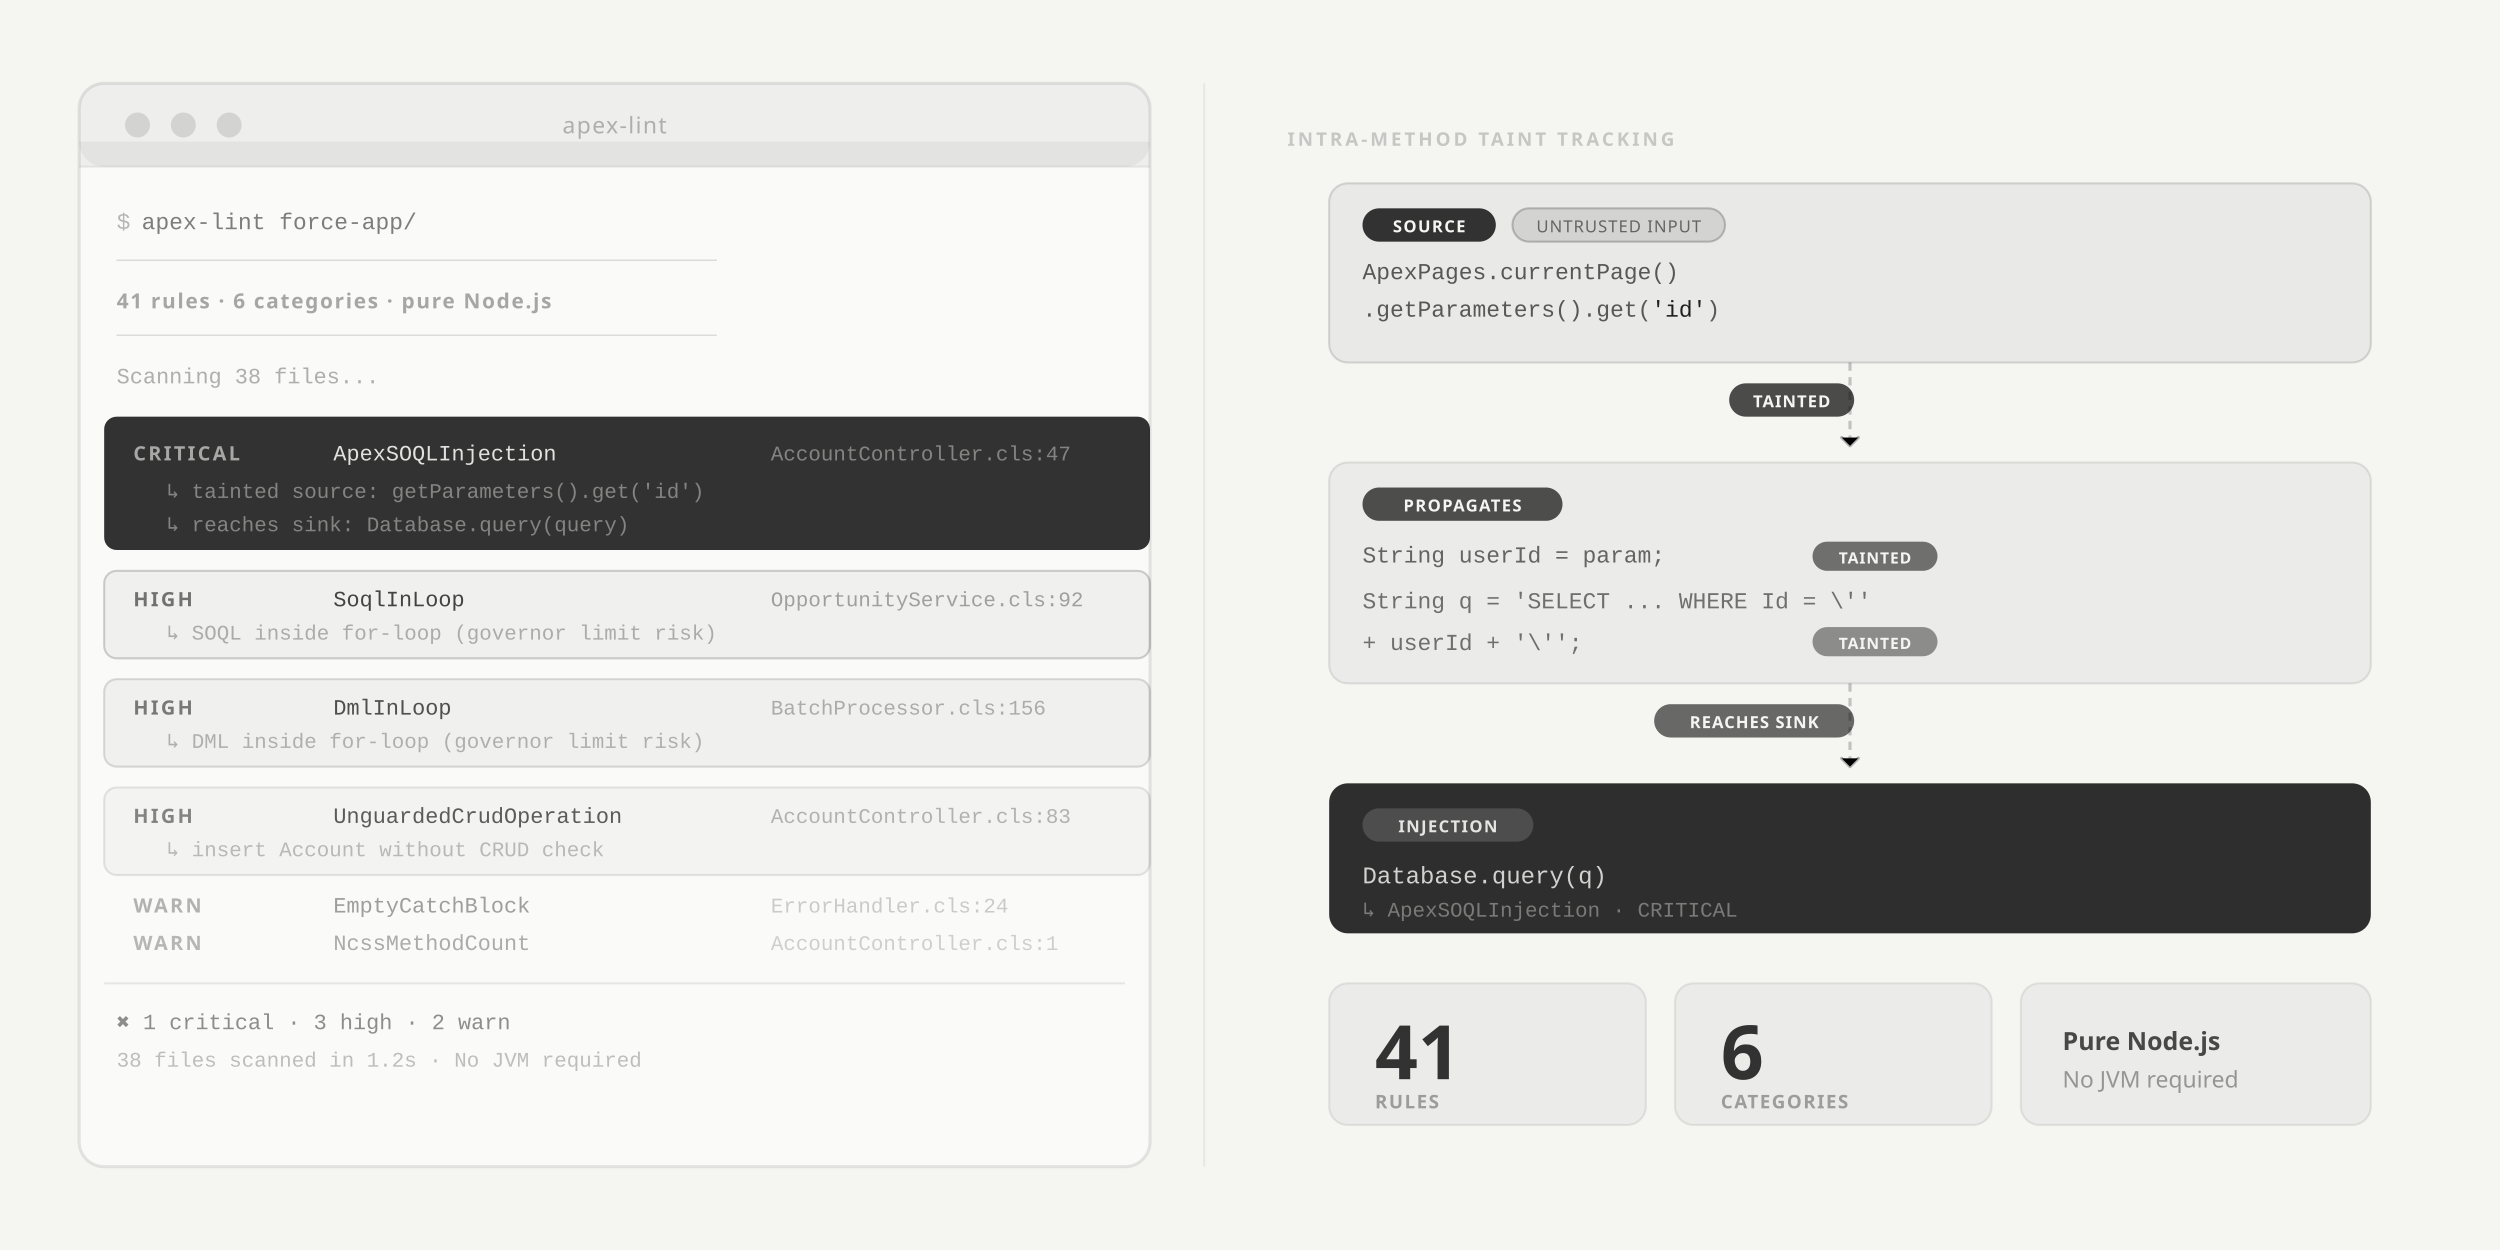
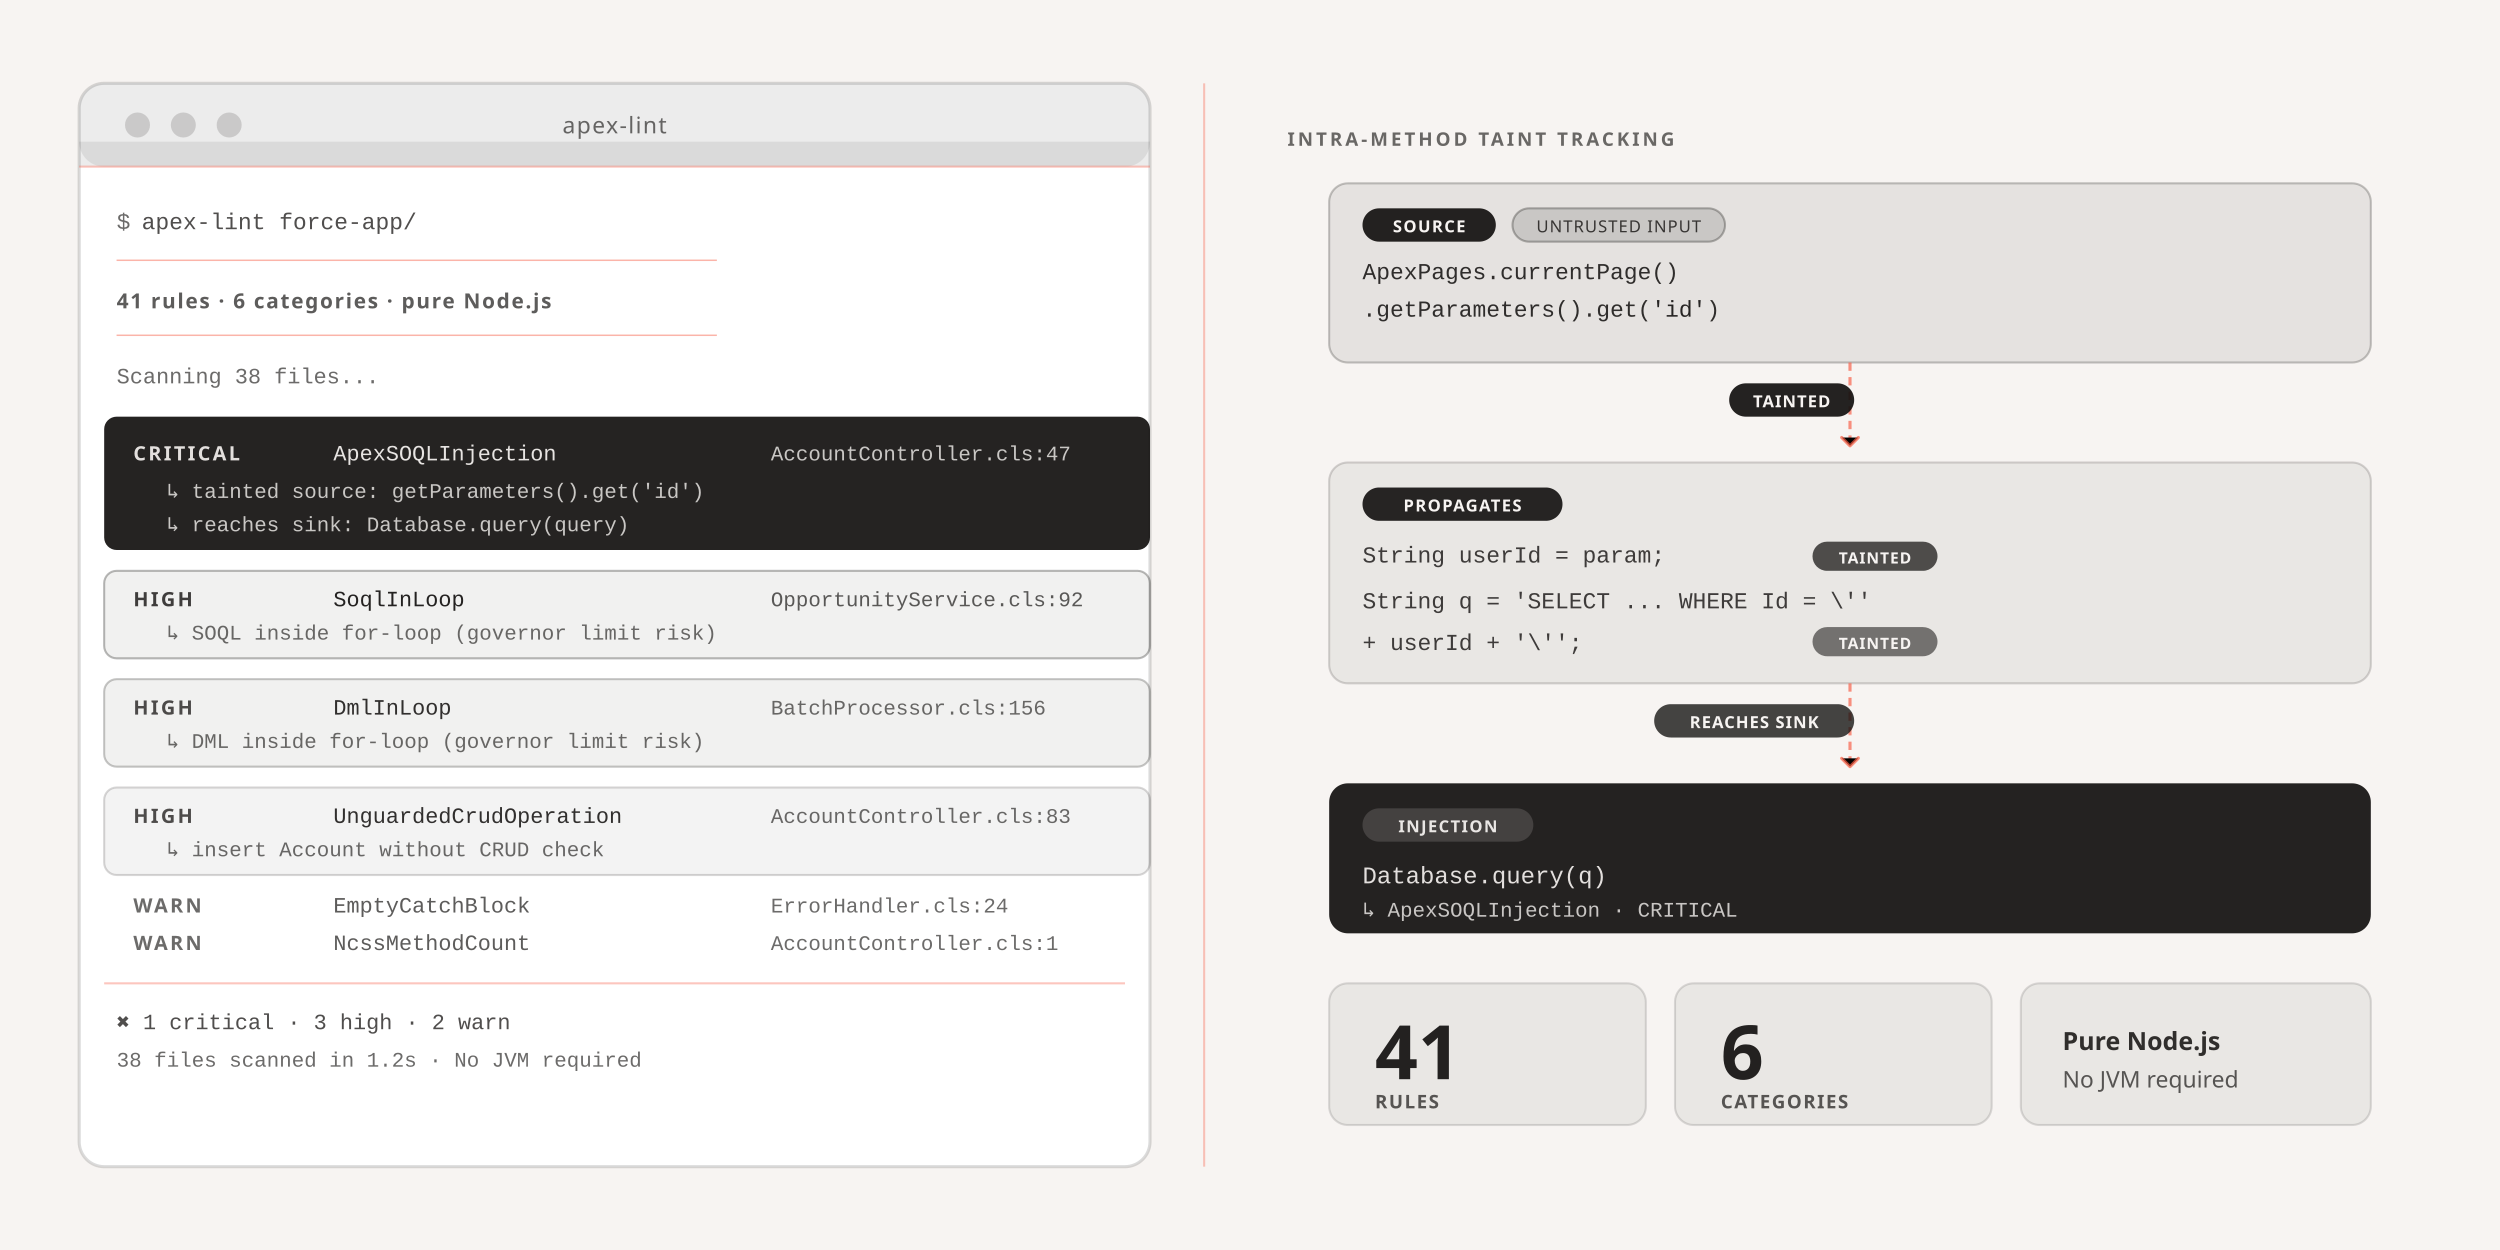
<svg xmlns="http://www.w3.org/2000/svg" viewBox="0 0 1200 600" aria-hidden="true">
-   <rect width="1200" height="600" fill="#F5F5F2" />
-   <line x1="578" y1="40" x2="578" y2="560" stroke="#0A0A0A" stroke-opacity="0.06" stroke-width="1" />
-   <rect x="38" y="40" width="514" height="520" rx="12" fill="white" fill-opacity="0.50" stroke="#0A0A0A" stroke-opacity="0.09" stroke-width="1.5" />
-   <rect x="38" y="40" width="514" height="40" rx="12" fill="#0A0A0A" fill-opacity="0.05" />
-   <rect x="38" y="68" width="514" height="12" fill="#0A0A0A" fill-opacity="0.05" />
-   <line x1="38" y1="80" x2="552" y2="80" stroke="#0A0A0A" stroke-opacity="0.07" stroke-width="1" />
-   <circle cx="66" cy="60" r="6" fill="#0A0A0A" fill-opacity="0.12" />
-   <circle cx="88" cy="60" r="6" fill="#0A0A0A" fill-opacity="0.12" />
-   <circle cx="110" cy="60" r="6" fill="#0A0A0A" fill-opacity="0.12" />
-   <text x="295" y="64" font-family="Outfit, system-ui, sans-serif" font-size="11" fill="#0A0A0A" fill-opacity="0.28" text-anchor="middle" letter-spacing="0.06em">apex-lint</text>
-   <text x="56" y="110" font-family="'Courier New', Courier, monospace" font-size="11" fill="#0A0A0A" fill-opacity="0.28">$</text>
-   <text x="68" y="110" font-family="'Courier New', Courier, monospace" font-size="11" fill="#0A0A0A" fill-opacity="0.52">apex-lint force-app/</text>
-   <text x="56" y="128" font-family="'Courier New', Courier, monospace" font-size="10" fill="#0A0A0A" fill-opacity="0.13">────────────────────────────────────────────────</text>
-   <text x="56" y="148" font-family="Outfit, system-ui, sans-serif" font-size="10" font-weight="700" fill="#0A0A0A" fill-opacity="0.35" letter-spacing="0.08em">41 rules  ·  6 categories  ·  pure Node.js</text>
-   <text x="56" y="164" font-family="'Courier New', Courier, monospace" font-size="10" fill="#0A0A0A" fill-opacity="0.13">────────────────────────────────────────────────</text>
-   <text x="56" y="184" font-family="'Courier New', Courier, monospace" font-size="10.5" fill="#0A0A0A" fill-opacity="0.32">Scanning 38 files...</text>
-   <rect x="50" y="200" width="502" height="64" rx="6" fill="#0A0A0A" fill-opacity="0.83" />
-   <text x="64" y="221" font-family="Outfit, system-ui, sans-serif" font-size="9.5" font-weight="700" fill="#F5F5F2" fill-opacity="0.60" letter-spacing="0.12em">CRITICAL</text>
-   <text x="160" y="221" font-family="'Courier New', Courier, monospace" font-size="10.5" fill="#F5F5F2" fill-opacity="0.90">ApexSOQLInjection</text>
-   <text x="370" y="221" font-family="'Courier New', Courier, monospace" font-size="10" fill="#F5F5F2" fill-opacity="0.42">AccountController.cls:47</text>
-   <text x="80" y="239" font-family="'Courier New', Courier, monospace" font-size="10" fill="#F5F5F2" fill-opacity="0.42">↳ tainted source: getParameters().get('id')</text>
-   <text x="80" y="255" font-family="'Courier New', Courier, monospace" font-size="10" fill="#F5F5F2" fill-opacity="0.42">↳ reaches sink:   Database.query(query)</text>
-   <rect x="50" y="274" width="502" height="42" rx="6" fill="#0A0A0A" fill-opacity="0.04" stroke="#0A0A0A" stroke-opacity="0.18" stroke-width="1" />
-   <text x="64" y="291" font-family="Outfit, system-ui, sans-serif" font-size="9.5" font-weight="700" fill="#0A0A0A" fill-opacity="0.55" letter-spacing="0.12em">HIGH</text>
-   <text x="160" y="291" font-family="'Courier New', Courier, monospace" font-size="10.5" fill="#0A0A0A" fill-opacity="0.75">SoqlInLoop</text>
-   <text x="370" y="291" font-family="'Courier New', Courier, monospace" font-size="10" fill="#0A0A0A" fill-opacity="0.35">OpportunityService.cls:92</text>
-   <text x="80" y="307" font-family="'Courier New', Courier, monospace" font-size="10" fill="#0A0A0A" fill-opacity="0.30">↳ SOQL inside for-loop (governor limit risk)</text>
-   <rect x="50" y="326" width="502" height="42" rx="6" fill="#0A0A0A" fill-opacity="0.04" stroke="#0A0A0A" stroke-opacity="0.14" stroke-width="1" />
-   <text x="64" y="343" font-family="Outfit, system-ui, sans-serif" font-size="9.5" font-weight="700" fill="#0A0A0A" fill-opacity="0.52" letter-spacing="0.12em">HIGH</text>
-   <text x="160" y="343" font-family="'Courier New', Courier, monospace" font-size="10.5" fill="#0A0A0A" fill-opacity="0.70">DmlInLoop</text>
-   <text x="370" y="343" font-family="'Courier New', Courier, monospace" font-size="10" fill="#0A0A0A" fill-opacity="0.30">BatchProcessor.cls:156</text>
-   <text x="80" y="359" font-family="'Courier New', Courier, monospace" font-size="10" fill="#0A0A0A" fill-opacity="0.28">↳ DML inside for-loop (governor limit risk)</text>
-   <rect x="50" y="378" width="502" height="42" rx="6" fill="#0A0A0A" fill-opacity="0.03" stroke="#0A0A0A" stroke-opacity="0.10" stroke-width="1" />
-   <text x="64" y="395" font-family="Outfit, system-ui, sans-serif" font-size="9.5" font-weight="700" fill="#0A0A0A" fill-opacity="0.48" letter-spacing="0.12em">HIGH</text>
-   <text x="160" y="395" font-family="'Courier New', Courier, monospace" font-size="10.5" fill="#0A0A0A" fill-opacity="0.65">UnguardedCrudOperation</text>
-   <text x="370" y="395" font-family="'Courier New', Courier, monospace" font-size="10" fill="#0A0A0A" fill-opacity="0.28">AccountController.cls:83</text>
-   <text x="80" y="411" font-family="'Courier New', Courier, monospace" font-size="10" fill="#0A0A0A" fill-opacity="0.25">↳ insert Account without CRUD check</text>
-   <text x="64" y="438" font-family="Outfit, system-ui, sans-serif" font-size="9.5" font-weight="700" fill="#0A0A0A" fill-opacity="0.30" letter-spacing="0.12em">WARN</text>
-   <text x="160" y="438" font-family="'Courier New', Courier, monospace" font-size="10.5" fill="#0A0A0A" fill-opacity="0.38">EmptyCatchBlock</text>
-   <text x="370" y="438" font-family="'Courier New', Courier, monospace" font-size="10" fill="#0A0A0A" fill-opacity="0.20">ErrorHandler.cls:24</text>
-   <text x="64" y="456" font-family="Outfit, system-ui, sans-serif" font-size="9.5" font-weight="700" fill="#0A0A0A" fill-opacity="0.28" letter-spacing="0.12em">WARN</text>
-   <text x="160" y="456" font-family="'Courier New', Courier, monospace" font-size="10.5" fill="#0A0A0A" fill-opacity="0.33">NcssMethodCount</text>
-   <text x="370" y="456" font-family="'Courier New', Courier, monospace" font-size="10" fill="#0A0A0A" fill-opacity="0.18">AccountController.cls:1</text>
-   <line x1="50" y1="472" x2="540" y2="472" stroke="#0A0A0A" stroke-opacity="0.08" stroke-width="1" />
-   <text x="56" y="494" font-family="'Courier New', Courier, monospace" font-size="10.5" fill="#0A0A0A" fill-opacity="0.45">✖  1 critical · 3 high · 2 warn</text>
-   <text x="56" y="512" font-family="'Courier New', Courier, monospace" font-size="10" fill="#0A0A0A" fill-opacity="0.25">   38 files scanned in 1.2s  ·  No JVM required</text>
-   <text x="618" y="70" font-family="Outfit, system-ui, sans-serif" font-size="9" font-weight="700" fill="#0A0A0A" fill-opacity="0.20" letter-spacing="0.16em">INTRA-METHOD TAINT TRACKING</text>
-   <rect x="638" y="88" width="500" height="86" rx="9" fill="#0A0A0A" fill-opacity="0.05" stroke="#0A0A0A" stroke-opacity="0.14" stroke-width="1" />
-   <rect x="654" y="100" width="64" height="16" rx="8" fill="#0A0A0A" fill-opacity="0.82" />
-   <text x="686" y="111.5" font-family="Outfit, system-ui, sans-serif" font-size="8" font-weight="700" fill="#F5F5F2" text-anchor="middle" letter-spacing="0.08em">SOURCE</text>
-   <rect x="726" y="100" width="102" height="16" rx="8" fill="#0A0A0A" fill-opacity="0.10" stroke="#0A0A0A" stroke-opacity="0.22" stroke-width="1" />
-   <text x="777" y="111.5" font-family="Outfit, system-ui, sans-serif" font-size="8" fill="#0A0A0A" fill-opacity="0.55" text-anchor="middle" letter-spacing="0.06em">UNTRUSTED INPUT</text>
-   <text x="654" y="134" font-family="'Courier New', Courier, monospace" font-size="11" fill="#0A0A0A" fill-opacity="0.65">ApexPages.currentPage()</text>
-   <text x="654" y="152" font-family="'Courier New', Courier, monospace" font-size="11" fill="#0A0A0A" fill-opacity="0.65">  .getParameters().get(<tspan fill="#0A0A0A" fill-opacity="0.90">'id'</tspan>)</text>
-   <line x1="888" y1="174" x2="888" y2="214" stroke="#0A0A0A" stroke-opacity="0.22" stroke-width="1.5" stroke-dasharray="4 3" />
-   <path d="M884 210 L888 214 L892 210" stroke="#0A0A0A" stroke-opacity="0.30" stroke-width="1.5" stroke-linecap="round" stroke-linejoin="round" />
-   <rect x="830" y="184" width="60" height="16" rx="8" fill="#0A0A0A" fill-opacity="0.72" />
-   <text x="860" y="195.5" font-family="Outfit, system-ui, sans-serif" font-size="8" font-weight="700" fill="#F5F5F2" text-anchor="middle" letter-spacing="0.06em">TAINTED</text>
-   <rect x="638" y="222" width="500" height="106" rx="9" fill="#0A0A0A" fill-opacity="0.04" stroke="#0A0A0A" stroke-opacity="0.10" stroke-width="1" />
-   <rect x="654" y="234" width="96" height="16" rx="8" fill="#0A0A0A" fill-opacity="0.70" />
-   <text x="702" y="245.5" font-family="Outfit, system-ui, sans-serif" font-size="8" font-weight="700" fill="#F5F5F2" text-anchor="middle" letter-spacing="0.08em">PROPAGATES</text>
-   <text x="654" y="270" font-family="'Courier New', Courier, monospace" font-size="11" fill="#0A0A0A" fill-opacity="0.60">String userId = param;</text>
-   <rect x="870" y="260" width="60" height="14" rx="7" fill="#0A0A0A" fill-opacity="0.55" />
-   <text x="900" y="270.5" font-family="Outfit, system-ui, sans-serif" font-size="7.5" font-weight="700" fill="#F5F5F2" text-anchor="middle" letter-spacing="0.06em">TAINTED</text>
-   <text x="654" y="292" font-family="'Courier New', Courier, monospace" font-size="11" fill="#0A0A0A" fill-opacity="0.55">String q = 'SELECT ... WHERE Id = \''</text>
-   <text x="654" y="312" font-family="'Courier New', Courier, monospace" font-size="11" fill="#0A0A0A" fill-opacity="0.55">            + userId + '\'';</text>
-   <rect x="870" y="301" width="60" height="14" rx="7" fill="#0A0A0A" fill-opacity="0.42" />
-   <text x="900" y="311.5" font-family="Outfit, system-ui, sans-serif" font-size="7.5" font-weight="700" fill="#F5F5F2" text-anchor="middle" letter-spacing="0.06em">TAINTED</text>
-   <line x1="888" y1="328" x2="888" y2="368" stroke="#0A0A0A" stroke-opacity="0.22" stroke-width="1.5" stroke-dasharray="4 3" />
-   <path d="M884 364 L888 368 L892 364" stroke="#0A0A0A" stroke-opacity="0.30" stroke-width="1.5" stroke-linecap="round" stroke-linejoin="round" />
-   <rect x="794" y="338" width="96" height="16" rx="8" fill="#0A0A0A" fill-opacity="0.60" />
-   <text x="842" y="349.5" font-family="Outfit, system-ui, sans-serif" font-size="8" font-weight="700" fill="#F5F5F2" text-anchor="middle" letter-spacing="0.06em">REACHES SINK</text>
-   <rect x="638" y="376" width="500" height="72" rx="9" fill="#0A0A0A" fill-opacity="0.84" />
-   <rect x="654" y="388" width="82" height="16" rx="8" fill="white" fill-opacity="0.15" />
-   <text x="695" y="399.5" font-family="Outfit, system-ui, sans-serif" font-size="8" font-weight="700" fill="#F5F5F2" fill-opacity="0.90" text-anchor="middle" letter-spacing="0.08em">INJECTION</text>
-   <text x="654" y="424" font-family="'Courier New', Courier, monospace" font-size="11.5" fill="#F5F5F2" fill-opacity="0.82">Database.query(q)</text>
-   <text x="654" y="440" font-family="'Courier New', Courier, monospace" font-size="10" fill="#F5F5F2" fill-opacity="0.38">↳ ApexSOQLInjection · CRITICAL</text>
-   <rect x="638" y="472" width="152" height="68" rx="9" fill="#0A0A0A" fill-opacity="0.04" stroke="#0A0A0A" stroke-opacity="0.08" stroke-width="1" />
-   <text x="660" y="518" font-family="Outfit, system-ui, sans-serif" font-size="36" font-weight="900" fill="#0A0A0A" fill-opacity="0.82">41</text>
-   <text x="660" y="532" font-family="Outfit, system-ui, sans-serif" font-size="9" font-weight="700" fill="#0A0A0A" fill-opacity="0.35" letter-spacing="0.08em">RULES</text>
-   <rect x="804" y="472" width="152" height="68" rx="9" fill="#0A0A0A" fill-opacity="0.04" stroke="#0A0A0A" stroke-opacity="0.08" stroke-width="1" />
-   <text x="826" y="518" font-family="Outfit, system-ui, sans-serif" font-size="36" font-weight="900" fill="#0A0A0A" fill-opacity="0.82">6</text>
-   <text x="826" y="532" font-family="Outfit, system-ui, sans-serif" font-size="9" font-weight="700" fill="#0A0A0A" fill-opacity="0.35" letter-spacing="0.08em">CATEGORIES</text>
-   <rect x="970" y="472" width="168" height="68" rx="9" fill="#0A0A0A" fill-opacity="0.04" stroke="#0A0A0A" stroke-opacity="0.08" stroke-width="1" />
-   <text x="990" y="504" font-family="Outfit, system-ui, sans-serif" font-size="12" font-weight="700" fill="#0A0A0A" fill-opacity="0.72">Pure Node.js</text>
-   <text x="990" y="522" font-family="Outfit, system-ui, sans-serif" font-size="11" fill="#0A0A0A" fill-opacity="0.38">No JVM required</text>
+   <rect width="1200" height="600" fill="#F7F4F2" />
+   <line x1="578" y1="40" x2="578" y2="560" stroke="#F75A41" stroke-opacity="0.34" stroke-width="1" />
+   <rect x="38" y="40" width="514" height="520" rx="12" fill="#FFFFFF" stroke="#131110" stroke-opacity="0.15" stroke-width="1.5" />
+   <rect x="38" y="40" width="514" height="40" rx="12" fill="#131110" fill-opacity="0.08" />
+   <rect x="38" y="68" width="514" height="12" fill="#131110" fill-opacity="0.08" />
+   <line x1="38" y1="80" x2="552" y2="80" stroke="#F75A41" stroke-opacity="0.34" stroke-width="1" />
+   <circle cx="66" cy="60" r="6" fill="#131110" fill-opacity="0.16" />
+   <circle cx="88" cy="60" r="6" fill="#131110" fill-opacity="0.16" />
+   <circle cx="110" cy="60" r="6" fill="#131110" fill-opacity="0.16" />
+   <text x="295" y="64" font-family="Outfit, system-ui, sans-serif" font-size="11" fill="#131110" fill-opacity="0.62" text-anchor="middle" letter-spacing="0.06em">apex-lint</text>
+   <text x="56" y="110" font-family="'Courier New', Courier, monospace" font-size="11" fill="#131110" fill-opacity="0.62">$</text>
+   <text x="68" y="110" font-family="'Courier New', Courier, monospace" font-size="11" fill="#131110" fill-opacity="0.74">apex-lint force-app/</text>
+   <text x="56" y="128" font-family="'Courier New', Courier, monospace" font-size="10" fill="#F75A41" fill-opacity="0.45">────────────────────────────────────────────────</text>
+   <text x="56" y="148" font-family="Outfit, system-ui, sans-serif" font-size="10" font-weight="700" fill="#131110" fill-opacity="0.68" letter-spacing="0.08em">41 rules  ·  6 categories  ·  pure Node.js</text>
+   <text x="56" y="164" font-family="'Courier New', Courier, monospace" font-size="10" fill="#F75A41" fill-opacity="0.45">────────────────────────────────────────────────</text>
+   <text x="56" y="184" font-family="'Courier New', Courier, monospace" font-size="10.5" fill="#131110" fill-opacity="0.62">Scanning 38 files...</text>
+   <rect x="50" y="200" width="502" height="64" rx="6" fill="#131110" fill-opacity="0.92" />
+   <text x="64" y="221" font-family="Outfit, system-ui, sans-serif" font-size="9.5" font-weight="700" fill="#F7F4F2" fill-opacity="0.90" letter-spacing="0.12em">CRITICAL</text>
+   <text x="160" y="221" font-family="'Courier New', Courier, monospace" font-size="10.5" fill="#F7F4F2" fill-opacity="0.92">ApexSOQLInjection</text>
+   <text x="370" y="221" font-family="'Courier New', Courier, monospace" font-size="10" fill="#F7F4F2" fill-opacity="0.78">AccountController.cls:47</text>
+   <text x="80" y="239" font-family="'Courier New', Courier, monospace" font-size="10" fill="#F7F4F2" fill-opacity="0.78">↳ tainted source: getParameters().get('id')</text>
+   <text x="80" y="255" font-family="'Courier New', Courier, monospace" font-size="10" fill="#F7F4F2" fill-opacity="0.78">↳ reaches sink:   Database.query(query)</text>
+   <rect x="50" y="274" width="502" height="42" rx="6" fill="#131110" fill-opacity="0.06" stroke="#131110" stroke-opacity="0.30" stroke-width="1" />
+   <text x="64" y="291" font-family="Outfit, system-ui, sans-serif" font-size="9.5" font-weight="700" fill="#131110" fill-opacity="0.80" letter-spacing="0.12em">HIGH</text>
+   <text x="160" y="291" font-family="'Courier New', Courier, monospace" font-size="10.5" fill="#131110" fill-opacity="0.92">SoqlInLoop</text>
+   <text x="370" y="291" font-family="'Courier New', Courier, monospace" font-size="10" fill="#131110" fill-opacity="0.68">OpportunityService.cls:92</text>
+   <text x="80" y="307" font-family="'Courier New', Courier, monospace" font-size="10" fill="#131110" fill-opacity="0.62">↳ SOQL inside for-loop (governor limit risk)</text>
+   <rect x="50" y="326" width="502" height="42" rx="6" fill="#131110" fill-opacity="0.06" stroke="#131110" stroke-opacity="0.24" stroke-width="1" />
+   <text x="64" y="343" font-family="Outfit, system-ui, sans-serif" font-size="9.5" font-weight="700" fill="#131110" fill-opacity="0.74" letter-spacing="0.12em">HIGH</text>
+   <text x="160" y="343" font-family="'Courier New', Courier, monospace" font-size="10.5" fill="#131110" fill-opacity="0.86">DmlInLoop</text>
+   <text x="370" y="343" font-family="'Courier New', Courier, monospace" font-size="10" fill="#131110" fill-opacity="0.62">BatchProcessor.cls:156</text>
+   <text x="80" y="359" font-family="'Courier New', Courier, monospace" font-size="10" fill="#131110" fill-opacity="0.62">↳ DML inside for-loop (governor limit risk)</text>
+   <rect x="50" y="378" width="502" height="42" rx="6" fill="#131110" fill-opacity="0.05" stroke="#131110" stroke-opacity="0.17" stroke-width="1" />
+   <text x="64" y="395" font-family="Outfit, system-ui, sans-serif" font-size="9.5" font-weight="700" fill="#131110" fill-opacity="0.74" letter-spacing="0.12em">HIGH</text>
+   <text x="160" y="395" font-family="'Courier New', Courier, monospace" font-size="10.5" fill="#131110" fill-opacity="0.86">UnguardedCrudOperation</text>
+   <text x="370" y="395" font-family="'Courier New', Courier, monospace" font-size="10" fill="#131110" fill-opacity="0.62">AccountController.cls:83</text>
+   <text x="80" y="411" font-family="'Courier New', Courier, monospace" font-size="10" fill="#131110" fill-opacity="0.62">↳ insert Account without CRUD check</text>
+   <text x="64" y="438" font-family="Outfit, system-ui, sans-serif" font-size="9.5" font-weight="700" fill="#131110" fill-opacity="0.62" letter-spacing="0.12em">WARN</text>
+   <text x="160" y="438" font-family="'Courier New', Courier, monospace" font-size="10.5" fill="#131110" fill-opacity="0.68">EmptyCatchBlock</text>
+   <text x="370" y="438" font-family="'Courier New', Courier, monospace" font-size="10" fill="#131110" fill-opacity="0.62">ErrorHandler.cls:24</text>
+   <text x="64" y="456" font-family="Outfit, system-ui, sans-serif" font-size="9.5" font-weight="700" fill="#131110" fill-opacity="0.62" letter-spacing="0.12em">WARN</text>
+   <text x="160" y="456" font-family="'Courier New', Courier, monospace" font-size="10.5" fill="#131110" fill-opacity="0.68">NcssMethodCount</text>
+   <text x="370" y="456" font-family="'Courier New', Courier, monospace" font-size="10" fill="#131110" fill-opacity="0.62">AccountController.cls:1</text>
+   <line x1="50" y1="472" x2="540" y2="472" stroke="#F75A41" stroke-opacity="0.34" stroke-width="1" />
+   <text x="56" y="494" font-family="'Courier New', Courier, monospace" font-size="10.5" fill="#131110" fill-opacity="0.74">✖  1 critical · 3 high · 2 warn</text>
+   <text x="56" y="512" font-family="'Courier New', Courier, monospace" font-size="10" fill="#131110" fill-opacity="0.62">   38 files scanned in 1.2s  ·  No JVM required</text>
+   <text x="618" y="70" font-family="Outfit, system-ui, sans-serif" font-size="9" font-weight="700" fill="#131110" fill-opacity="0.62" letter-spacing="0.16em">INTRA-METHOD TAINT TRACKING</text>
+   <rect x="638" y="88" width="500" height="86" rx="9" fill="#131110" fill-opacity="0.08" stroke="#131110" stroke-opacity="0.24" stroke-width="1" />
+   <rect x="654" y="100" width="64" height="16" rx="8" fill="#131110" fill-opacity="0.92" />
+   <text x="686" y="111.5" font-family="Outfit, system-ui, sans-serif" font-size="8" font-weight="700" fill="#F7F4F2" text-anchor="middle" letter-spacing="0.08em">SOURCE</text>
+   <rect x="726" y="100" width="102" height="16" rx="8" fill="#131110" fill-opacity="0.13" stroke="#131110" stroke-opacity="0.30" stroke-width="1" />
+   <text x="777" y="111.5" font-family="Outfit, system-ui, sans-serif" font-size="8" fill="#131110" fill-opacity="0.80" text-anchor="middle" letter-spacing="0.06em">UNTRUSTED INPUT</text>
+   <text x="654" y="134" font-family="'Courier New', Courier, monospace" font-size="11" fill="#131110" fill-opacity="0.86">ApexPages.currentPage()</text>
+   <text x="654" y="152" font-family="'Courier New', Courier, monospace" font-size="11" fill="#131110" fill-opacity="0.86">  .getParameters().get(<tspan fill="#131110" fill-opacity="0.90">'id'</tspan>)</text>
+   <line x1="888" y1="174" x2="888" y2="214" stroke="#F75A41" stroke-opacity="0.66" stroke-width="1.5" stroke-dasharray="4 3" />
+   <path d="M884 210 L888 214 L892 210" stroke="#F75A41" stroke-opacity="0.70" stroke-width="1.5" stroke-linecap="round" stroke-linejoin="round" />
+   <rect x="830" y="184" width="60" height="16" rx="8" fill="#131110" fill-opacity="0.92" />
+   <text x="860" y="195.5" font-family="Outfit, system-ui, sans-serif" font-size="8" font-weight="700" fill="#F7F4F2" text-anchor="middle" letter-spacing="0.06em">TAINTED</text>
+   <rect x="638" y="222" width="500" height="106" rx="9" fill="#131110" fill-opacity="0.06" stroke="#131110" stroke-opacity="0.17" stroke-width="1" />
+   <rect x="654" y="234" width="96" height="16" rx="8" fill="#131110" fill-opacity="0.91" />
+   <text x="702" y="245.5" font-family="Outfit, system-ui, sans-serif" font-size="8" font-weight="700" fill="#F7F4F2" text-anchor="middle" letter-spacing="0.08em">PROPAGATES</text>
+   <text x="654" y="270" font-family="'Courier New', Courier, monospace" font-size="11" fill="#131110" fill-opacity="0.80">String userId = param;</text>
+   <rect x="870" y="260" width="60" height="14" rx="7" fill="#131110" fill-opacity="0.72" />
+   <text x="900" y="270.5" font-family="Outfit, system-ui, sans-serif" font-size="7.5" font-weight="700" fill="#F7F4F2" text-anchor="middle" letter-spacing="0.06em">TAINTED</text>
+   <text x="654" y="292" font-family="'Courier New', Courier, monospace" font-size="11" fill="#131110" fill-opacity="0.80">String q = 'SELECT ... WHERE Id = \''</text>
+   <text x="654" y="312" font-family="'Courier New', Courier, monospace" font-size="11" fill="#131110" fill-opacity="0.80">            + userId + '\'';</text>
+   <rect x="870" y="301" width="60" height="14" rx="7" fill="#131110" fill-opacity="0.55" />
+   <text x="900" y="311.5" font-family="Outfit, system-ui, sans-serif" font-size="7.5" font-weight="700" fill="#F7F4F2" text-anchor="middle" letter-spacing="0.06em">TAINTED</text>
+   <line x1="888" y1="328" x2="888" y2="368" stroke="#F75A41" stroke-opacity="0.66" stroke-width="1.5" stroke-dasharray="4 3" />
+   <path d="M884 364 L888 368 L892 364" stroke="#F75A41" stroke-opacity="0.70" stroke-width="1.5" stroke-linecap="round" stroke-linejoin="round" />
+   <rect x="794" y="338" width="96" height="16" rx="8" fill="#131110" fill-opacity="0.78" />
+   <text x="842" y="349.5" font-family="Outfit, system-ui, sans-serif" font-size="8" font-weight="700" fill="#F7F4F2" text-anchor="middle" letter-spacing="0.06em">REACHES SINK</text>
+   <rect x="638" y="376" width="500" height="72" rx="9" fill="#131110" fill-opacity="0.92" />
+   <rect x="654" y="388" width="82" height="16" rx="8" fill="#F7F4F2" fill-opacity="0.15" />
+   <text x="695" y="399.5" font-family="Outfit, system-ui, sans-serif" font-size="8" font-weight="700" fill="#F7F4F2" fill-opacity="0.92" text-anchor="middle" letter-spacing="0.08em">INJECTION</text>
+   <text x="654" y="424" font-family="'Courier New', Courier, monospace" font-size="11.5" fill="#F7F4F2" fill-opacity="0.90">Database.query(q)</text>
+   <text x="654" y="440" font-family="'Courier New', Courier, monospace" font-size="10" fill="#F7F4F2" fill-opacity="0.78">↳ ApexSOQLInjection · CRITICAL</text>
+   <rect x="638" y="472" width="152" height="68" rx="9" fill="#131110" fill-opacity="0.06" stroke="#131110" stroke-opacity="0.14" stroke-width="1" />
+   <text x="660" y="518" font-family="Outfit, system-ui, sans-serif" font-size="36" font-weight="900" fill="#131110" fill-opacity="0.92">41</text>
+   <text x="660" y="532" font-family="Outfit, system-ui, sans-serif" font-size="9" font-weight="700" fill="#131110" fill-opacity="0.68" letter-spacing="0.08em">RULES</text>
+   <rect x="804" y="472" width="152" height="68" rx="9" fill="#131110" fill-opacity="0.06" stroke="#131110" stroke-opacity="0.14" stroke-width="1" />
+   <text x="826" y="518" font-family="Outfit, system-ui, sans-serif" font-size="36" font-weight="900" fill="#131110" fill-opacity="0.92">6</text>
+   <text x="826" y="532" font-family="Outfit, system-ui, sans-serif" font-size="9" font-weight="700" fill="#131110" fill-opacity="0.68" letter-spacing="0.08em">CATEGORIES</text>
+   <rect x="970" y="472" width="168" height="68" rx="9" fill="#131110" fill-opacity="0.06" stroke="#131110" stroke-opacity="0.14" stroke-width="1" />
+   <text x="990" y="504" font-family="Outfit, system-ui, sans-serif" font-size="12" font-weight="700" fill="#131110" fill-opacity="0.86">Pure Node.js</text>
+   <text x="990" y="522" font-family="Outfit, system-ui, sans-serif" font-size="11" fill="#131110" fill-opacity="0.68">No JVM required</text>
</svg>
